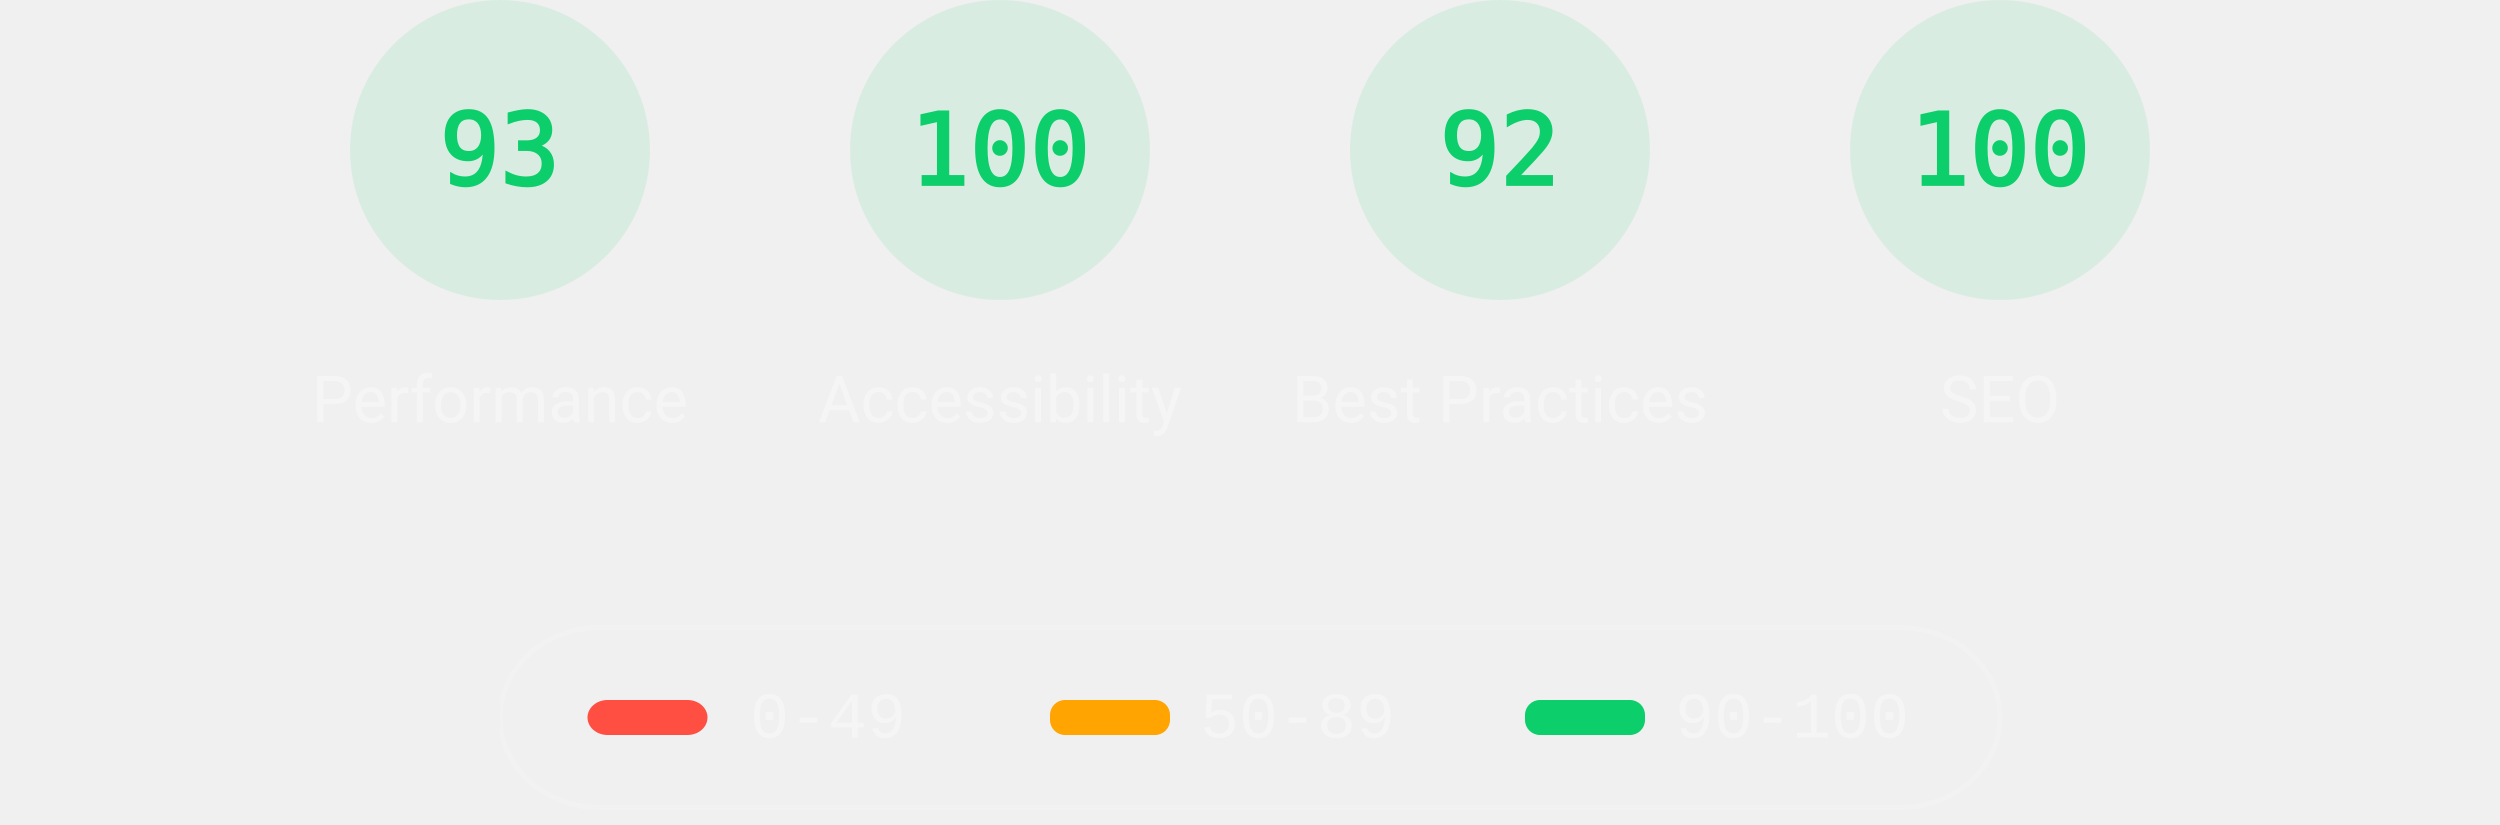
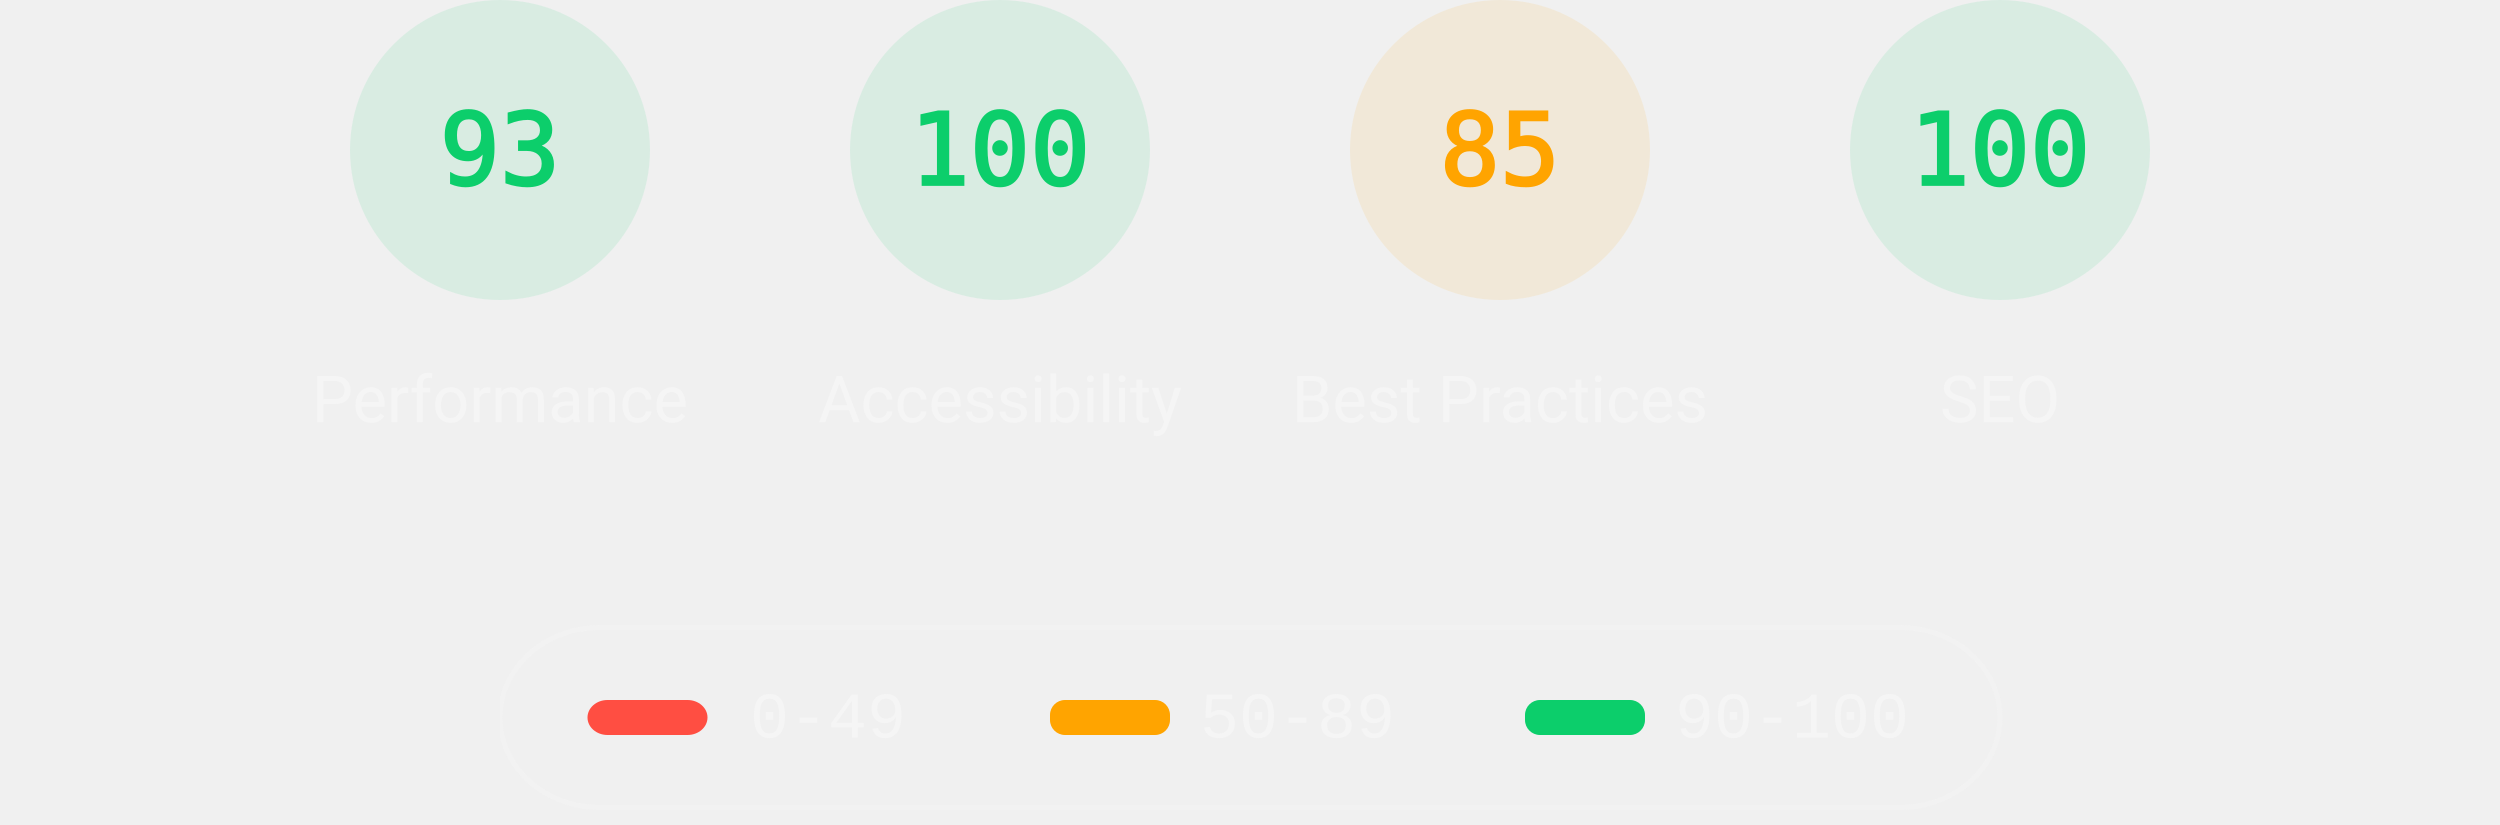
<svg xmlns="http://www.w3.org/2000/svg" class="theme--dark" fill="none" width="1000" height="330">
  <style>
			.gauge-base {
				opacity: 0.1
			}

			.gauge-arc {
				fill: none;
				animation-delay: 250ms;
				stroke-linecap: round;
				transform: rotate(-90deg);
				transform-origin: 100px 60px;
				animation: load-gauge 1s ease forwards
			}

			.guage-text {
				font-size: 40px;
				font-family: monospace;
				text-align: center
			}

			.guage-red {
				color: #ff4e42;
				fill: #ff4e42;
				stroke: #ff4e42
			}
			.guage-orange {
				color: #ffa400;
				fill: #ffa400;
				stroke: #ffa400
			}
			.guage-green {
				color: #0cce6b;
				fill: #0cce6b;
				stroke: #0cce6b
			}
			.theme--agnostic .guage-undefined {
				color: #5c5c5c;
				fill: #5c5c5c;
				stroke: #5c5c5c
			}
			.theme--light .guage-undefined {
				color: #1e1e1e;
				fill: #1e1e1e;
				stroke: #1e1e1e
			}
			.theme--dark .guage-undefined {
				color: #f5f5f5;
				fill: #f5f5f5;
				stroke: #f5f5f5
			}

			.guage-title {
				stroke: none;
				font-size: 26px;
				line-height: 26px;
				font-family: Roboto, Halvetica, Arial, sans-serif
			}
			.metric.guage-title {
				font-family: 'Courier New', Courier, monospace
			}
			.theme--agnostic .guage-title {
				color: #737373;
				fill: #737373
			}
			.theme--light .guage-title {
				color: #212121;
				fill: #212121
			}
			.theme--dark .guage-title {
				color: #f5f5f5;
				fill: #f5f5f5
			}

			@keyframes load-gauge {
				from {
					stroke-dasharray: 0 352.858
				}
			}
			.lh-gauge--pwa__disc {
				fill: #e0e0e0
			}
			.lh-gauge--pwa__logo {
				position: relative;
				fill: #b0b0b0
			}
			.lh-gauge--pwa__invisible {
				display: none
			}
			.lh-gauge--pwa__visible {
				display: inline
			}
			.guage-invisible {
				display: none
			}
			.lh-gauge--pwa__logo--primary-color {
				fill: #304ffe
			}
			.theme--agnostic .lh-gauge--pwa__logo--secondary-color {
				fill: #787878
			}
			.theme--light .lh-gauge--pwa__logo--secondary-color {
				fill: #3d3d3d
			}
			.theme--dark .lh-gauge--pwa__logo--secondary-color {
				fill: #d8b6b6
			}
			.theme--light #svg_2 {
				stroke: #00000022
			}
			.theme--agnostic #svg_2 {
				stroke: #616161
			}
			.theme--light #svg_2 {
				stroke: #00000022
			}
			.theme--dark #svg_2 {
				stroke: #f5f5f566
			}
		</style>
  <svg class="guage-div guage-perf guage-green" viewBox="0 0 200 200" width="200" height="200" x="100" y="0">
    <circle class="gauge-base" r="56" cx="100" cy="60" stroke-width="8" />
    <circle class="gauge-arc guage-arc-1" r="56" cx="100" cy="60" stroke-width="8" style="stroke-dasharray: 327.228, 351.858;" />
    <text class="guage-text" x="100px" y="60px" alignment-baseline="central" dominant-baseline="central" text-anchor="middle">93</text>
    <text class="guage-title" x="100px" y="160px" alignment-baseline="central" dominant-baseline="central" text-anchor="middle">Performance</text>
  </svg>
  <svg class="guage-div guage-acc guage-green" viewBox="0 0 200 200" width="200" height="200" x="300" y="0">
    <circle class="gauge-base" r="56" cx="100" cy="60" stroke-width="8" />
    <circle class="gauge-arc guage-arc-2" r="56" cx="100" cy="60" stroke-width="8" style="stroke-dasharray: 351.858, 351.858;" />
    <text class="guage-text" x="100px" y="60px" alignment-baseline="central" dominant-baseline="central" text-anchor="middle">100</text>
    <text class="guage-title" x="100px" y="160px" alignment-baseline="central" dominant-baseline="central" text-anchor="middle">Accessibility</text>
  </svg>
-   <svg class="guage-div guage-best guage-green" viewBox="0 0 200 200" width="200" height="200" x="500" y="0">
-     <circle class="gauge-base" r="56" cx="100" cy="60" stroke-width="8" />
-     <circle class="gauge-arc guage-arc-3" r="56" cx="100" cy="60" stroke-width="8" style="stroke-dasharray: 323.709, 351.858;" />
-     <text class="guage-text" x="100px" y="60px" alignment-baseline="central" dominant-baseline="central" text-anchor="middle">92</text>
+   <svg class="guage-div guage-best guage-orange" viewBox="0 0 200 200" width="200" height="200" x="500" y="0">
+     <circle class="gauge-base" r="56" cx="100" cy="60" stroke-width="8" />
+     <circle class="gauge-arc guage-arc-3" r="56" cx="100" cy="60" stroke-width="8" style="stroke-dasharray: 299.079, 351.858;" />
+     <text class="guage-text" x="100px" y="60px" alignment-baseline="central" dominant-baseline="central" text-anchor="middle">85</text>
    <text class="guage-title" x="100px" y="160px" alignment-baseline="central" dominant-baseline="central" text-anchor="middle">Best Practices</text>
  </svg>
  <svg class="guage-div guage-seo guage-green" viewBox="0 0 200 200" width="200" height="200" x="700" y="0">
    <circle class="gauge-base" r="56" cx="100" cy="60" stroke-width="8" />
    <circle class="gauge-arc guage-arc-4" r="56" cx="100" cy="60" stroke-width="8" style="stroke-dasharray: 351.858, 351.858;" />
    <text class="guage-text" x="100px" y="60px" alignment-baseline="central" dominant-baseline="central" text-anchor="middle">100</text>
    <text class="guage-title" x="100px" y="160px" alignment-baseline="central" dominant-baseline="central" text-anchor="middle">SEO</text>
  </svg>
  <svg class="guage-div guage-pwa guage-invisible" viewBox="0 0 200 200" width="200" height="200" x="900" y="0">
    <svg viewBox="0 0 60 60" width="112" height="112" x="44" y="4">
      <defs>
        <linearGradient id="lh-gauge--pwa__check-circle__gradient-0" x1="50%" y1="0%" x2="50%" y2="100%">
          <stop stop-color="#00C852" offset="0%" />
          <stop stop-color="#009688" offset="100%" />
        </linearGradient>
        <linearGradient id="lh-gauge--pwa__installable__shadow-gradient-0" x1="76.056%" x2="24.111%" y1="82.995%" y2="24.735%">
          <stop stop-color="#A5D6A7" offset="0%" />
          <stop stop-color="#80CBC4" offset="100%" />
        </linearGradient>
        <linearGradient id="lh-gauge--pwa__fast-reliable__shadow-gradient-0" x1="76.056%" y1="82.995%" x2="25.678%" y2="26.493%">
          <stop stop-color="#64B5F6" offset="0%" />
          <stop stop-color="#2979FF" offset="100%" />
        </linearGradient>
        <g id="lh-gauge--pwa__fast-reliable-badge-0">
          <circle fill="#FFFFFF" cx="10" cy="10" r="10" />
          <path fill="#304FFE" d="M10 3.58l5.25 2.34v3.5c0 3.23-2.24 6.26-5.25 7-3.01-.74-5.25-3.77-5.25-7v-3.5L10 3.58zm-.47 10.74l2.76-4.83.03-.07c.04-.08 0-.24-.22-.24h-1.64l.47-3.26h-.47l-2.7 4.77c-.02.01.05-.1-.04.05-.09.16-.1.31.18.31h1.63l-.47 3.27h.47z" />
        </g>
        <g id="lh-gauge--pwa__installable-badge-0">
          <circle fill="#FFFFFF" cx="10" cy="10" r="10" />
          <path fill="#009688" d="M10 4.167A5.835 5.835 0 0 0 4.167 10 5.835 5.835 0 0 0 10 15.833 5.835 5.835 0 0 0 15.833 10 5.835 5.835 0 0 0 10 4.167zm2.917 6.416h-2.334v2.334H9.417v-2.334H7.083V9.417h2.334V7.083h1.166v2.334h2.334v1.166z" />
        </g>
      </defs>
      <g stroke="none" fill-rule="nonzero">
        <circle class="lh-gauge--pwa__disc" cx="30" cy="30" r="30" />
        <g class="lh-gauge--pwa__logo">
          <path d="M35.66 19.39l.7-1.75h2L37.4 15 38.6 12l3.4 9h-2.51l-.58-1.61z" />
          <path d="M33.52 21l3.65-9h-2.42l-2.5 5.82L30.5 12h-1.86l-1.9 5.82-1.35-2.65-1.21 3.72L25.4 21h2.38l1.72-5.2 1.64 5.2z" />
          <path fill-rule="nonzero" d="M20.3 17.91h1.48c.45 0 .85-.05 1.2-.15l.39-1.18 1.07-3.3a2.64 2.64 0 0 0-.28-.37c-.55-.6-1.36-.91-2.42-.91H18v9h2.3V17.9zm1.96-3.84c.22.22.33.5.33.87 0 .36-.1.65-.29.87-.2.23-.59.35-1.15.35h-.86v-2.41h.87c.52 0 .89.1 1.1.32z" />
        </g>
        <rect class="lh-gauge--pwa__component lh-gauge--pwa__na-line lh-gauge--pwa__invisible" fill="#FFFFFF" x="20" y="32" width="20" height="4" rx="2" />
        <g class="lh-gauge--pwa__component lh-gauge--pwa__fast-reliable-badge lh-gauge--pwa__invisible" transform="translate(20, 29)">
          <path fill="url(#lh-gauge--pwa__fast-reliable__shadow-gradient-0)" d="M33.63 19.49A30 30 0 0 1 16.2 30.36L3 17.14 17.14 3l16.49 16.49z" />
          <use href="#lh-gauge--pwa__fast-reliable-badge-0" />
        </g>
        <g class="lh-gauge--pwa__component lh-gauge--pwa__installable-badge lh-gauge--pwa__invisible" transform="translate(20, 29)">
          <path fill="url(#lh-gauge--pwa__installable__shadow-gradient-0)" d="M33.629 19.487c-4.272 5.453-10.391 9.39-17.415 10.869L3 17.142 17.142 3 33.63 19.487z" />
          <use href="#lh-gauge--pwa__installable-badge-0" />
        </g>
        <g class="lh-gauge--pwa__component lh-gauge--pwa__fast-reliable-installable-badges lh-gauge--pwa__invisible">
          <g transform="translate(8, 29)">
            <path fill="url(#lh-gauge--pwa__fast-reliable__shadow-gradient-0)" d="M16.321 30.463L3 17.143 17.142 3l22.365 22.365A29.864 29.864 0 0 1 22 31c-1.942 0-3.84-.184-5.679-.537z" />
            <use href="#lh-gauge--pwa__fast-reliable-badge-0" />
          </g>
          <g transform="translate(32, 29)">
            <path fill="url(#lh-gauge--pwa__installable__shadow-gradient-0)" d="M25.982 11.84a30.107 30.107 0 0 1-13.08 15.203L3 17.143 17.142 3l8.84 8.84z" />
            <use href="#lh-gauge--pwa__installable-badge-0" />
          </g>
        </g>
        <g class="lh-gauge--pwa__component lh-gauge--pwa__check-circle lh-gauge--pwa__invisible" transform="translate(18, 28)">
          <circle fill="#FFFFFF" cx="12" cy="12" r="12" />
          <path fill="url(#lh-gauge--pwa__check-circle__gradient-0)" d="M12 2a10 10 0 1 0 0 20 10 10 0 0 0 0-20zm-2 15l-5-5 1.41-1.41L10 14.17l7.59-7.59L19 8l-9 9z" />
        </g>
      </g>
    </svg>
    <text class="guage-title" y="160px" alignment-baseline="central" dominant-baseline="central" text-anchor="middle">
      <tspan x="100px" dy="-6px">Progressive</tspan>
      <tspan x="100px" dy="30px">Web App</tspan>
    </text>
  </svg>
  <svg width="604" height="76" x="200" y="250">
    <g>
      <rect fill="none" id="canvas_background" height="80" width="604" y="-1" x="-1" />
      <g display="none" overflow="visible" y="0" x="0" height="100%" width="100%" id="canvasGrid">
        <rect fill="url(#gridpattern)" stroke-width="0" y="0" x="0" height="100%" width="100%" />
      </g>
    </g>
    <g>
      <rect fill-opacity="0" stroke-width="2" rx="40" id="svg_2" height="72" width="600" y="1" x="0" fill="#000000" />
      <rect stroke="#000" rx="8" id="svg_3" height="14" width="48" y="30" x="35" stroke-opacity="null" stroke-width="0" fill="#ff4e42" />
      <rect stroke="#000" rx="6" id="svg_4" height="14" width="48" y="30" x="220" stroke-opacity="null" stroke-width="0" fill="#ffa400" />
      <rect stroke="#000" rx="6" id="svg_5" height="14" width="48" y="30" x="410" stroke-opacity="null" stroke-width="0" fill="#0cce6b" />
      <text class="metric guage-title" xml:space="preserve" text-anchor="start" font-size="26" id="svg_6" y="45" x="100" stroke-opacity="null" stroke-width="0" stroke="#000">0-49</text>
      <text class="metric guage-title" xml:space="preserve" text-anchor="start" font-size="26" id="svg_7" y="45" x="280" stroke-opacity="null" stroke-width="0" stroke="#000">50-89</text>
      <text class="metric guage-title" xml:space="preserve" text-anchor="start" font-size="26" id="svg_8" y="45" x="470" stroke-opacity="null" stroke-width="0" stroke="#000">90-100</text>
    </g>
  </svg>
</svg>
